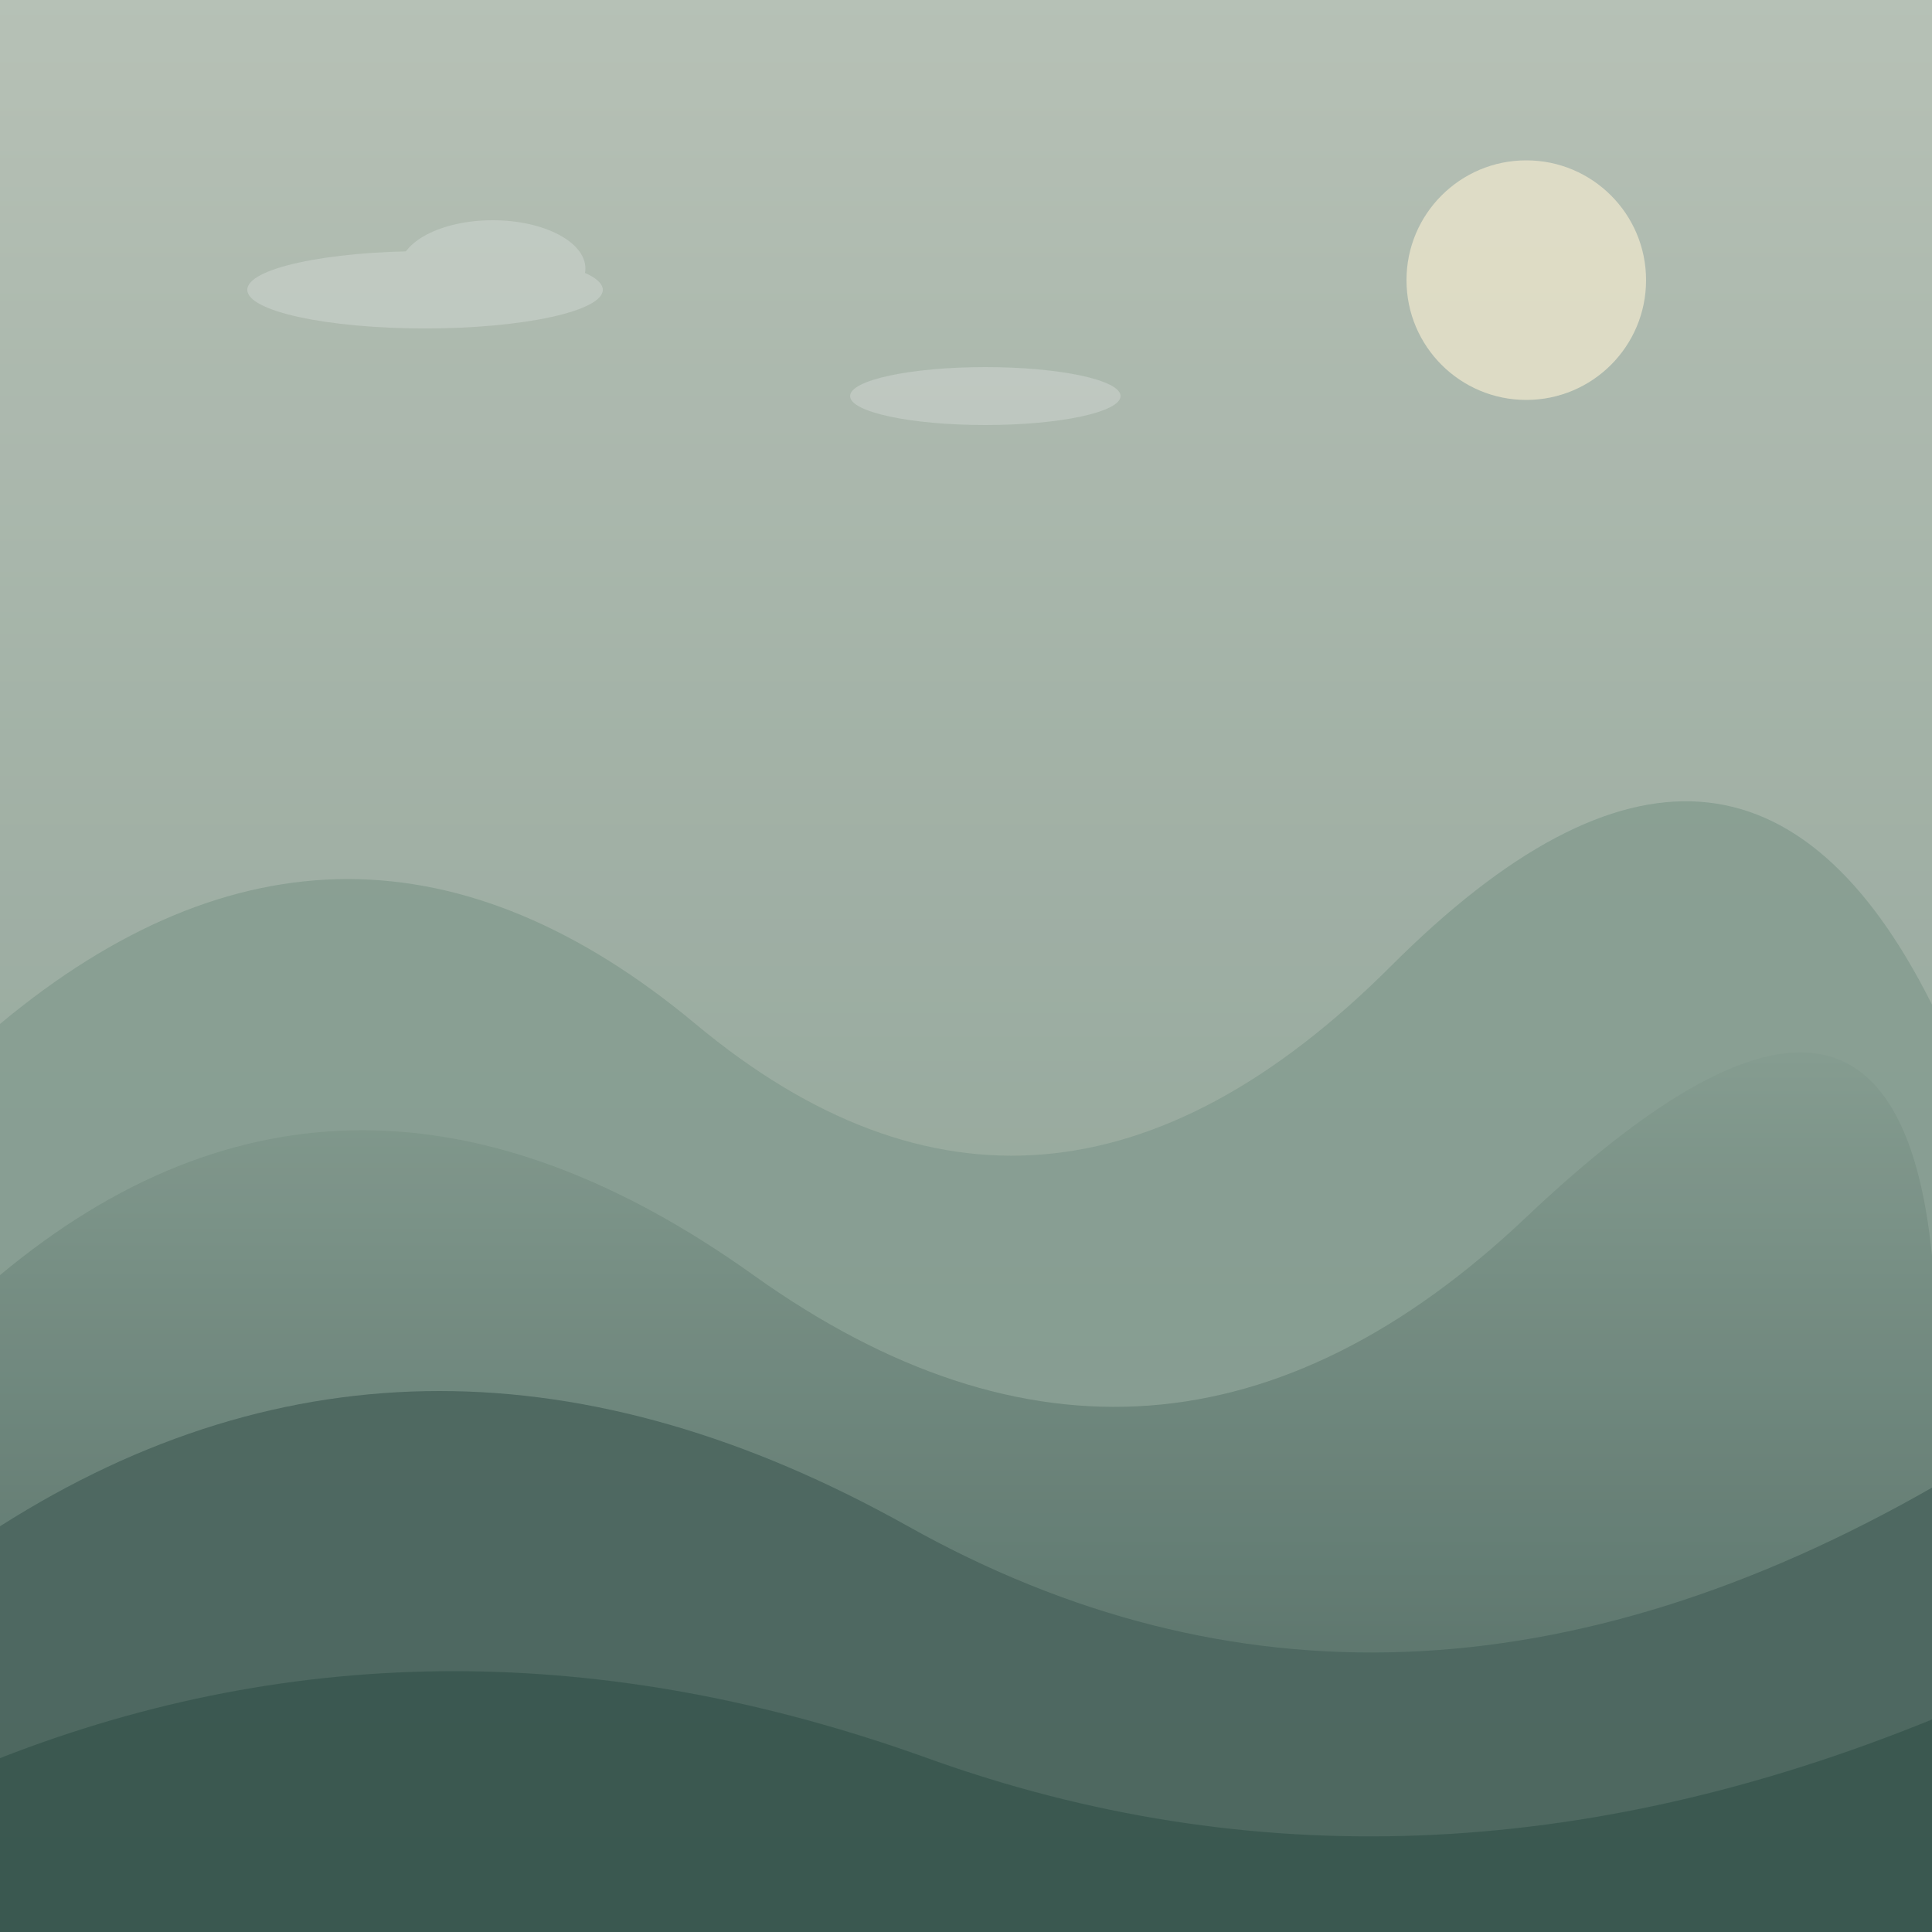
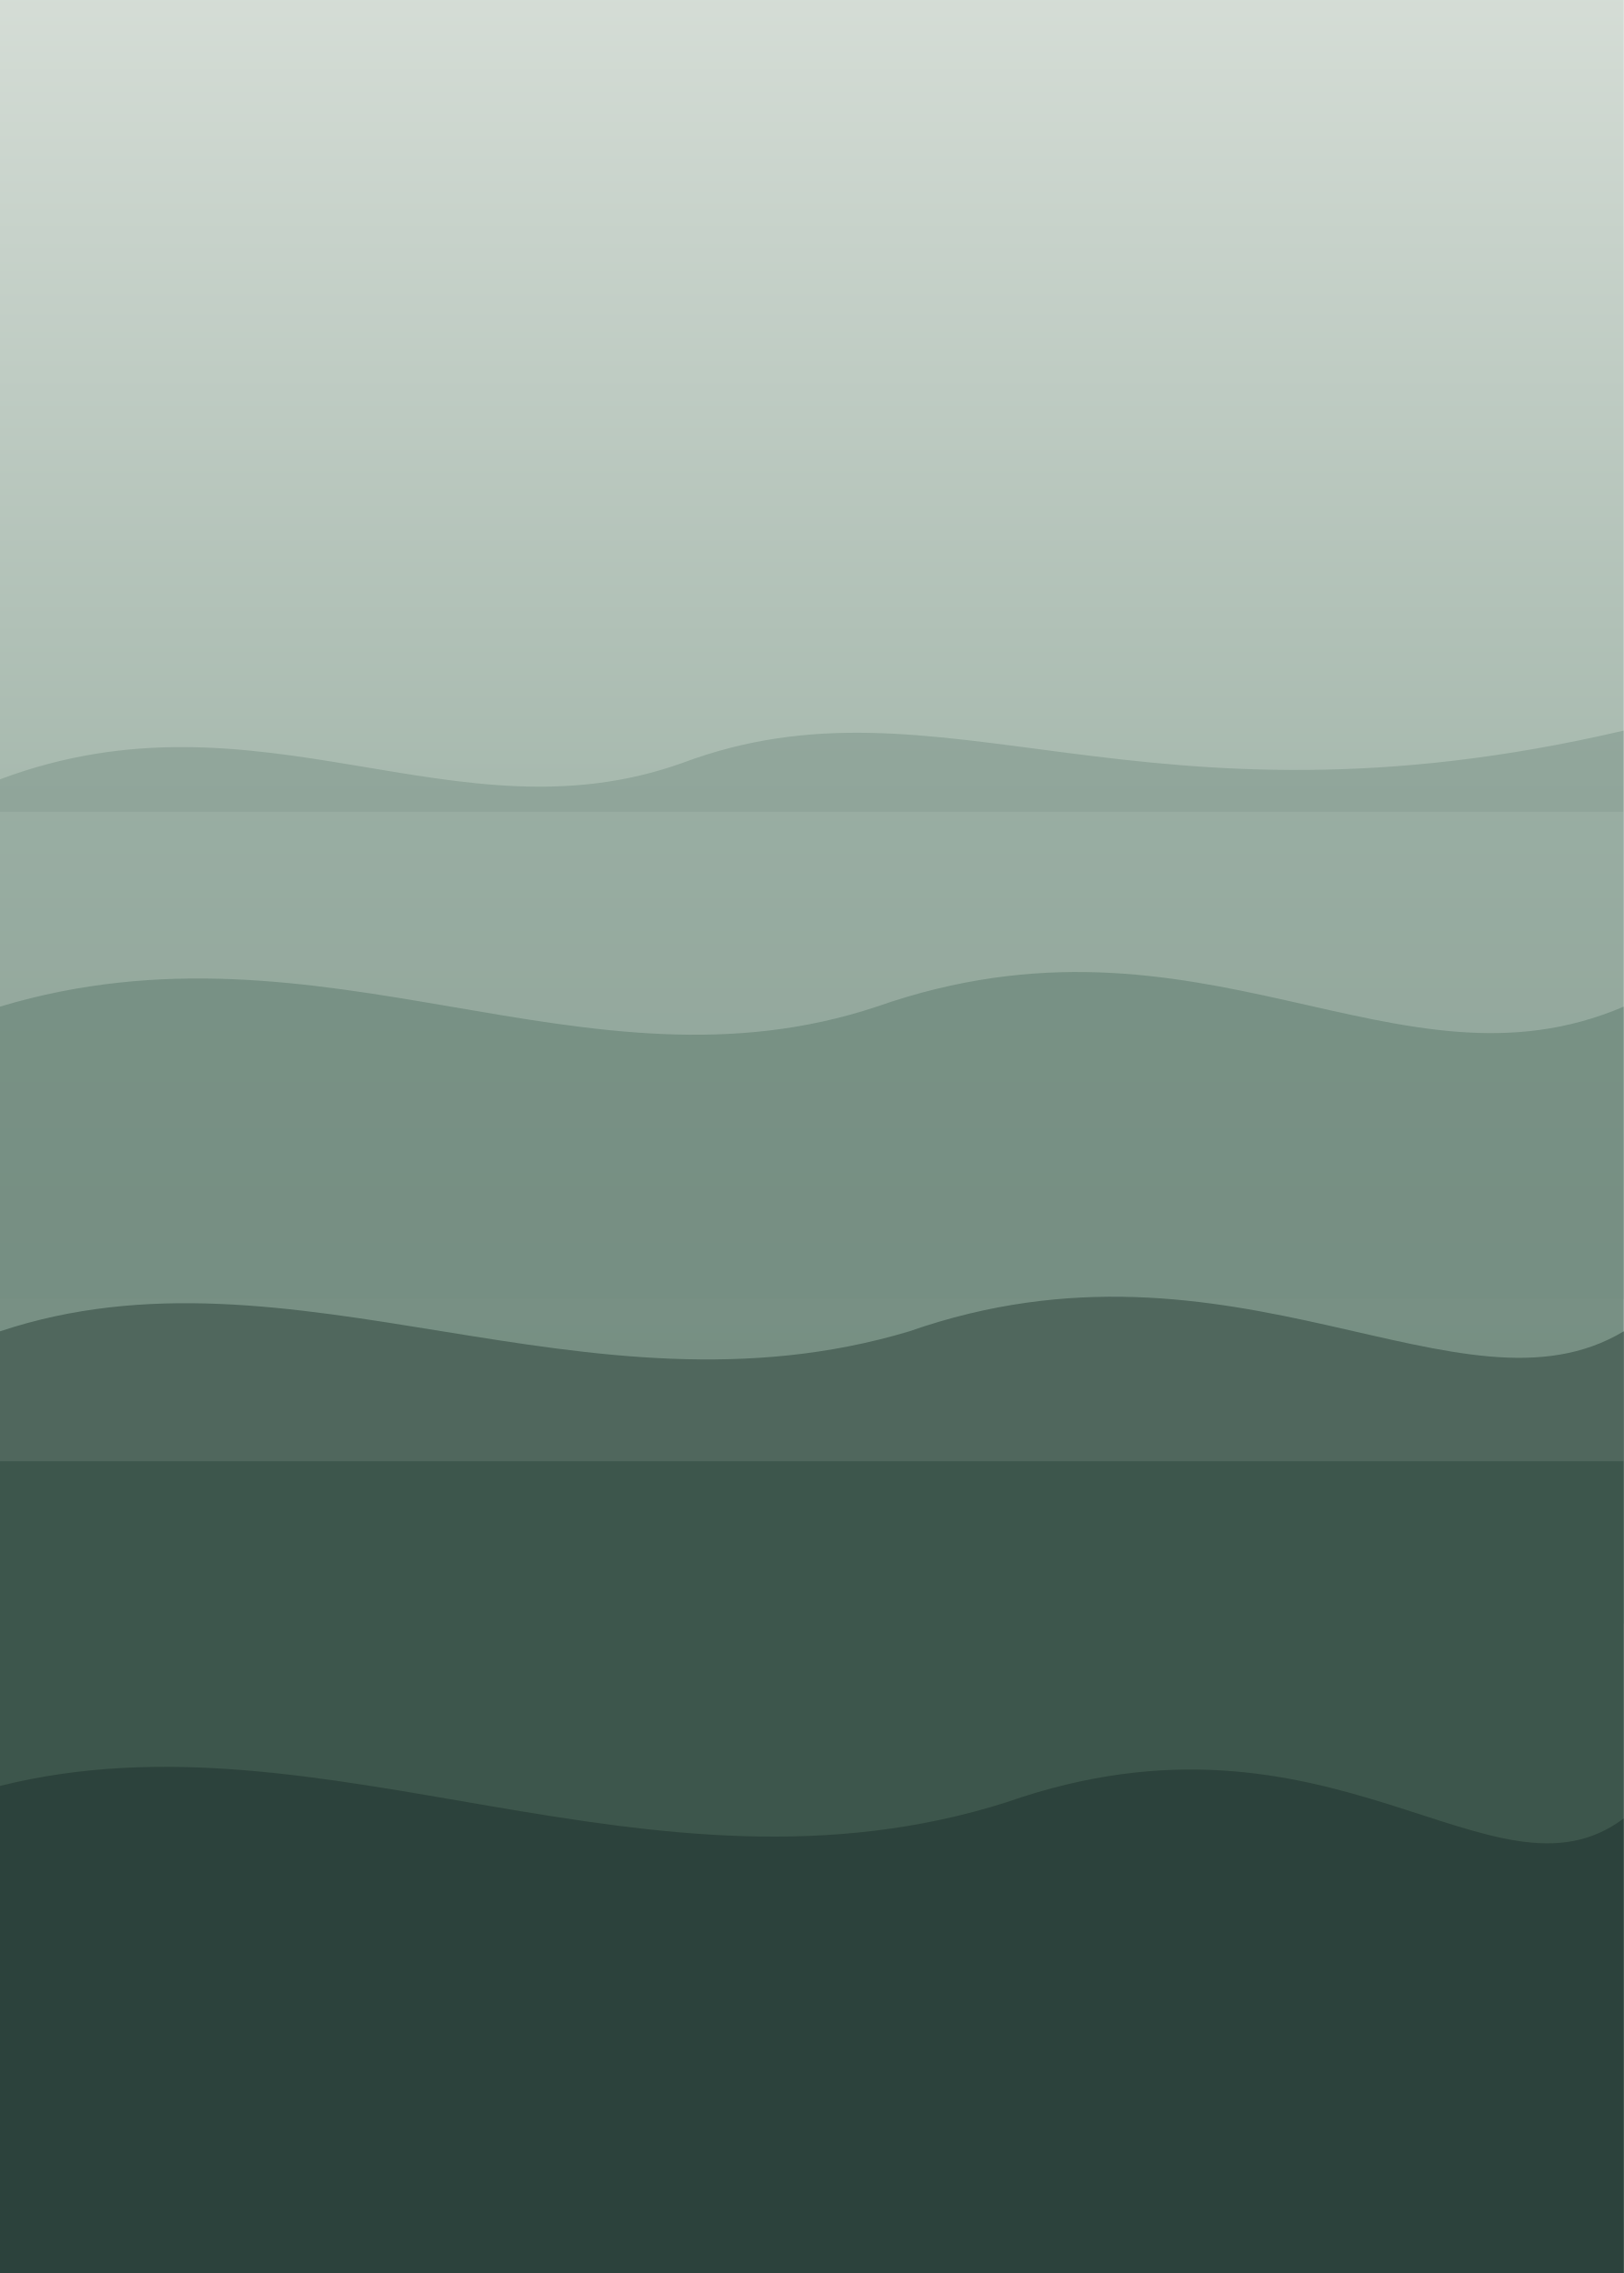
- <svg xmlns="http://www.w3.org/2000/svg" viewBox="0 0 1000 1000" preserveAspectRatio="xMidYMid slice">
+ <svg xmlns="http://www.w3.org/2000/svg" viewBox="0 0 1000 1400" preserveAspectRatio="xMidYMid slice">
  <defs>
    <linearGradient id="sky" x2="0" y2="1">
-       <stop stop-color="#c8d1c5" />
-       <stop offset="1" stop-color="#91a89b" />
+       <stop offset="0%" stop-color="#d5ddd6" />
+       <stop offset="45%" stop-color="#9aafa3" />
+       <stop offset="100%" stop-color="#4d665c" />
    </linearGradient>
-     <linearGradient id="hills" x2="0" y2="1">
-       <stop stop-color="#91a89b" />
-       <stop offset="1" stop-color="#536e66" />
-     </linearGradient>
-     <filter id="blur">
-       <feGaussianBlur stdDeviation="20" />
-     </filter>
  </defs>
-   <rect width="1000" height="1000" fill="url(#sky)" />
-   <circle cx="790" cy="145" r="62" fill="#fff7dc" opacity=".82" />
-   <g fill="#ffffff" opacity=".30">
-     <ellipse cx="220" cy="150" rx="92" ry="20" />
-     <ellipse cx="255" cy="139" rx="48" ry="25" />
-     <ellipse cx="510" cy="205" rx="70" ry="15" />
-   </g>
-   <path d="M0 530 Q180 380 360 530 T720 500 T1000 520 V1000 H0Z" fill="#91a89b" opacity=".82" />
-   <path d="M0 660 Q180 510 390 660 T790 630 T1000 650 V1000 H0Z" fill="url(#hills)" />
-   <path d="M0 790 Q220 650 470 790 T1000 770 V1000 H0Z" fill="#536e66" opacity=".96" />
-   <path d="M0 910 Q230 820 480 910 T1000 890 V1000 H0Z" fill="#183d35" opacity=".35" />
-   <rect width="1000" height="1000" fill="#102b27" opacity=".10" />
+   <rect width="1000" height="1400" fill="url(#sky)" />
+   <path d="M0 480 C160 420 280 520 420 470 C580 410 700 520 1000 450 L1000 800 L0 800 Z" fill="#7e968a" opacity=".55" />
+   <path d="M0 620 C200 560 360 680 540 620 C740 550 860 680 1000 620 L1000 1000 L0 1000 Z" fill="#5d7a6c" opacity=".7" />
+   <path d="M0 820 C180 760 360 880 560 820 C760 750 900 880 1000 820 L1000 1400 L0 1400 Z" fill="#3d564c" />
+   <path d="M0 1100 C200 1050 400 1180 620 1110 C820 1040 920 1180 1000 1120 L1000 1400 L0 1400 Z" fill="#243832" opacity=".65" />
+   <rect y="500" width="1000" height="400" fill="#dfe6e1" opacity=".12" />
</svg>
